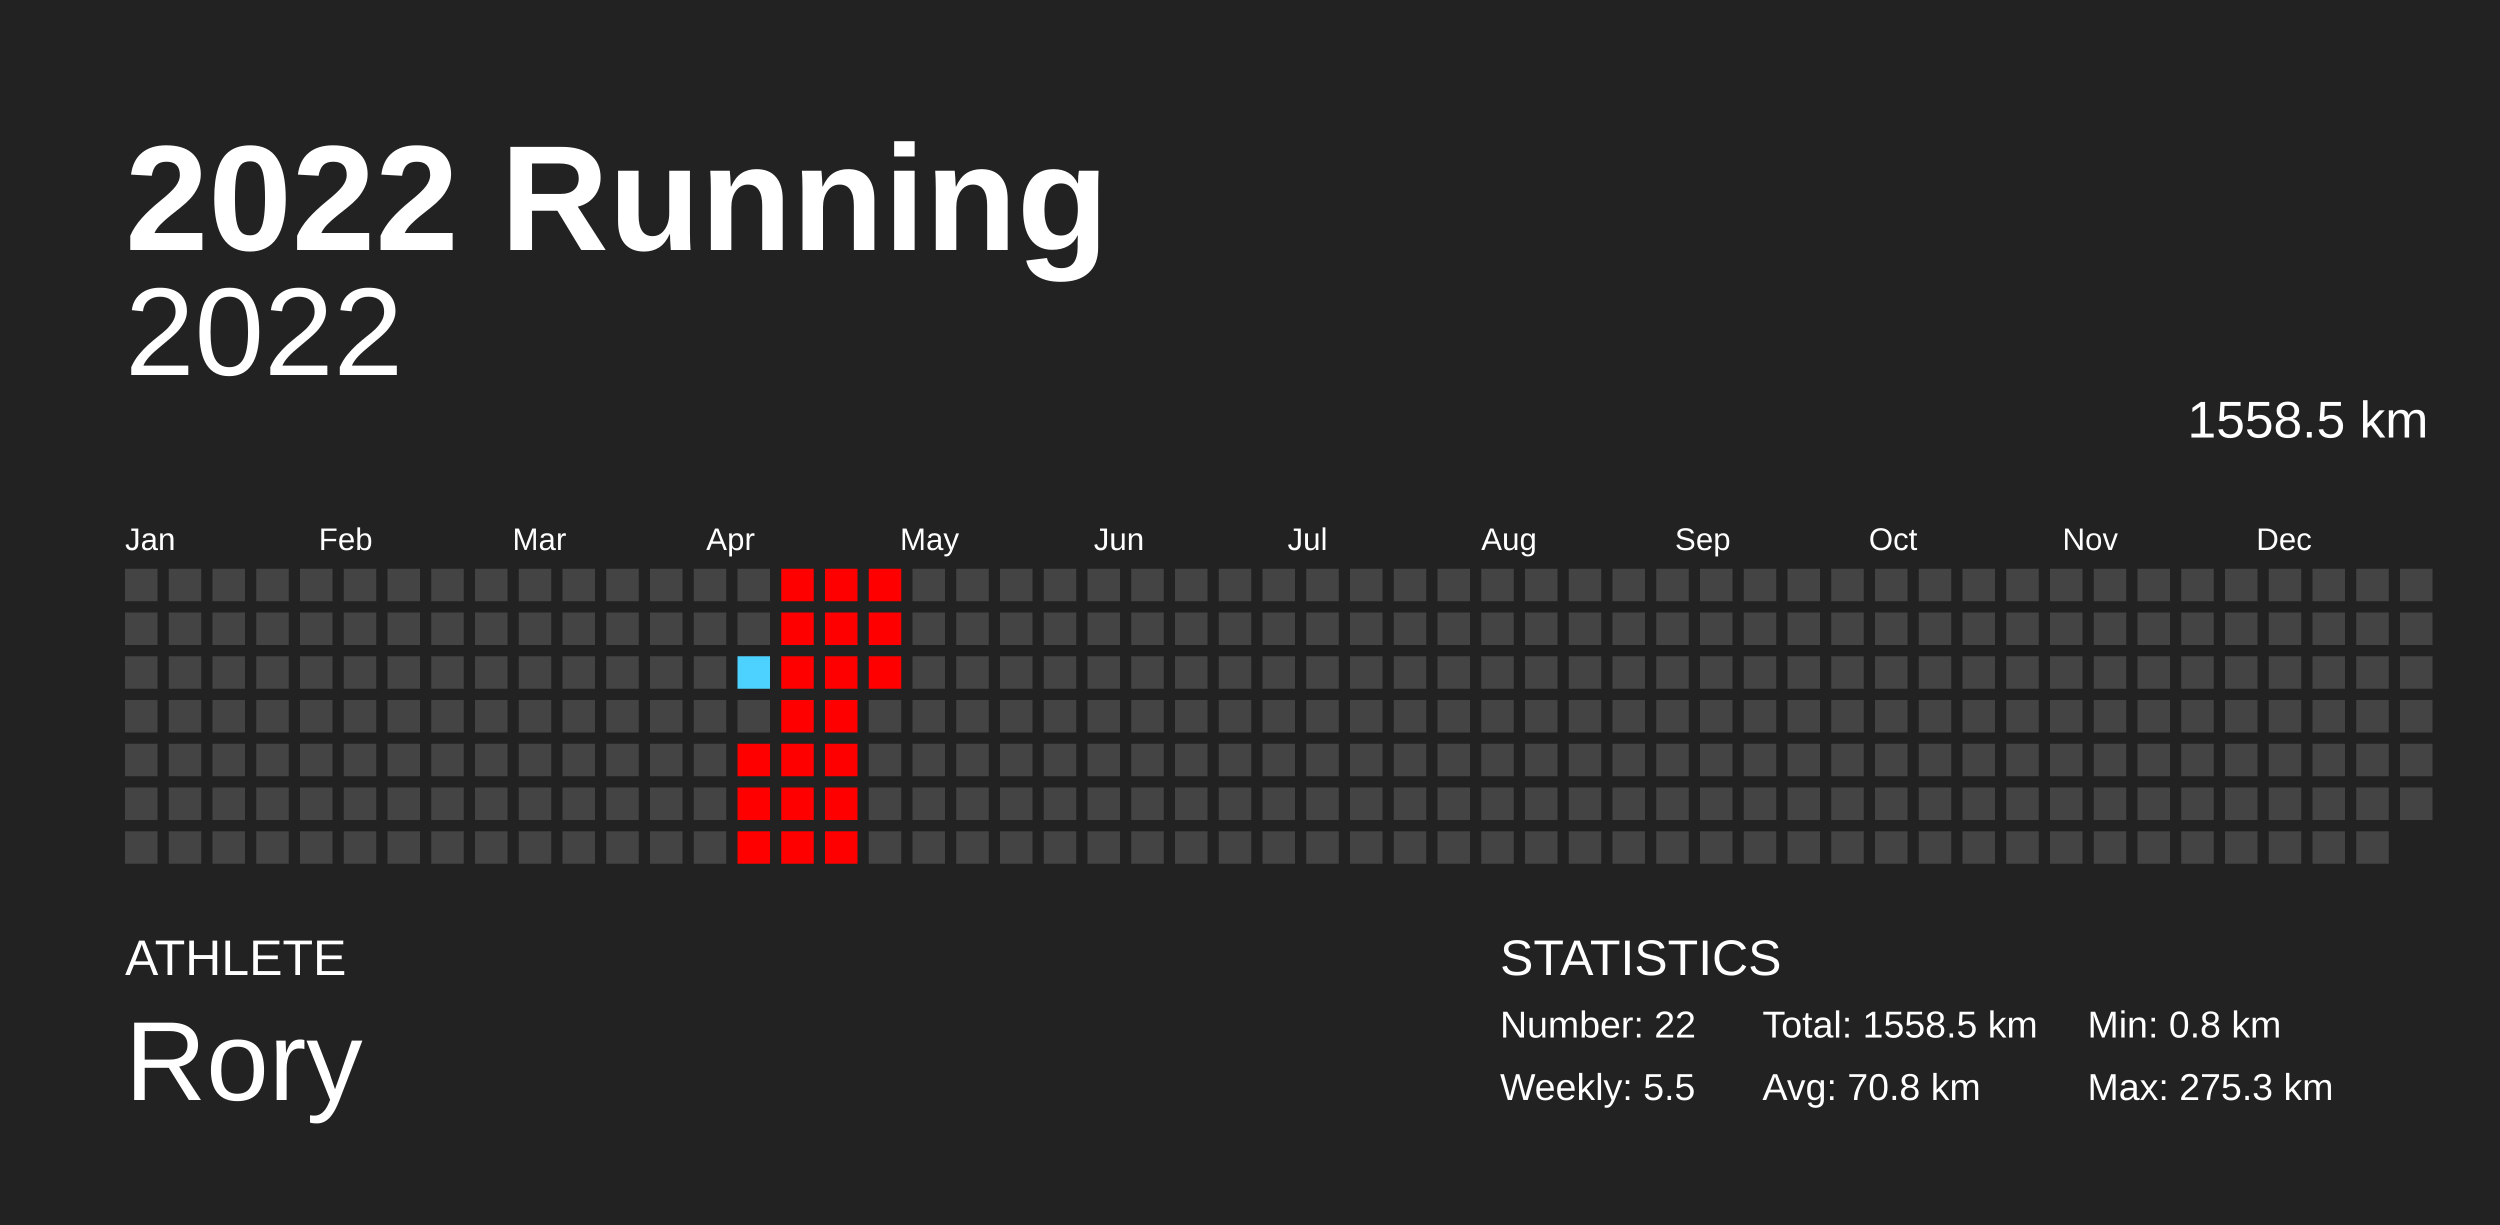
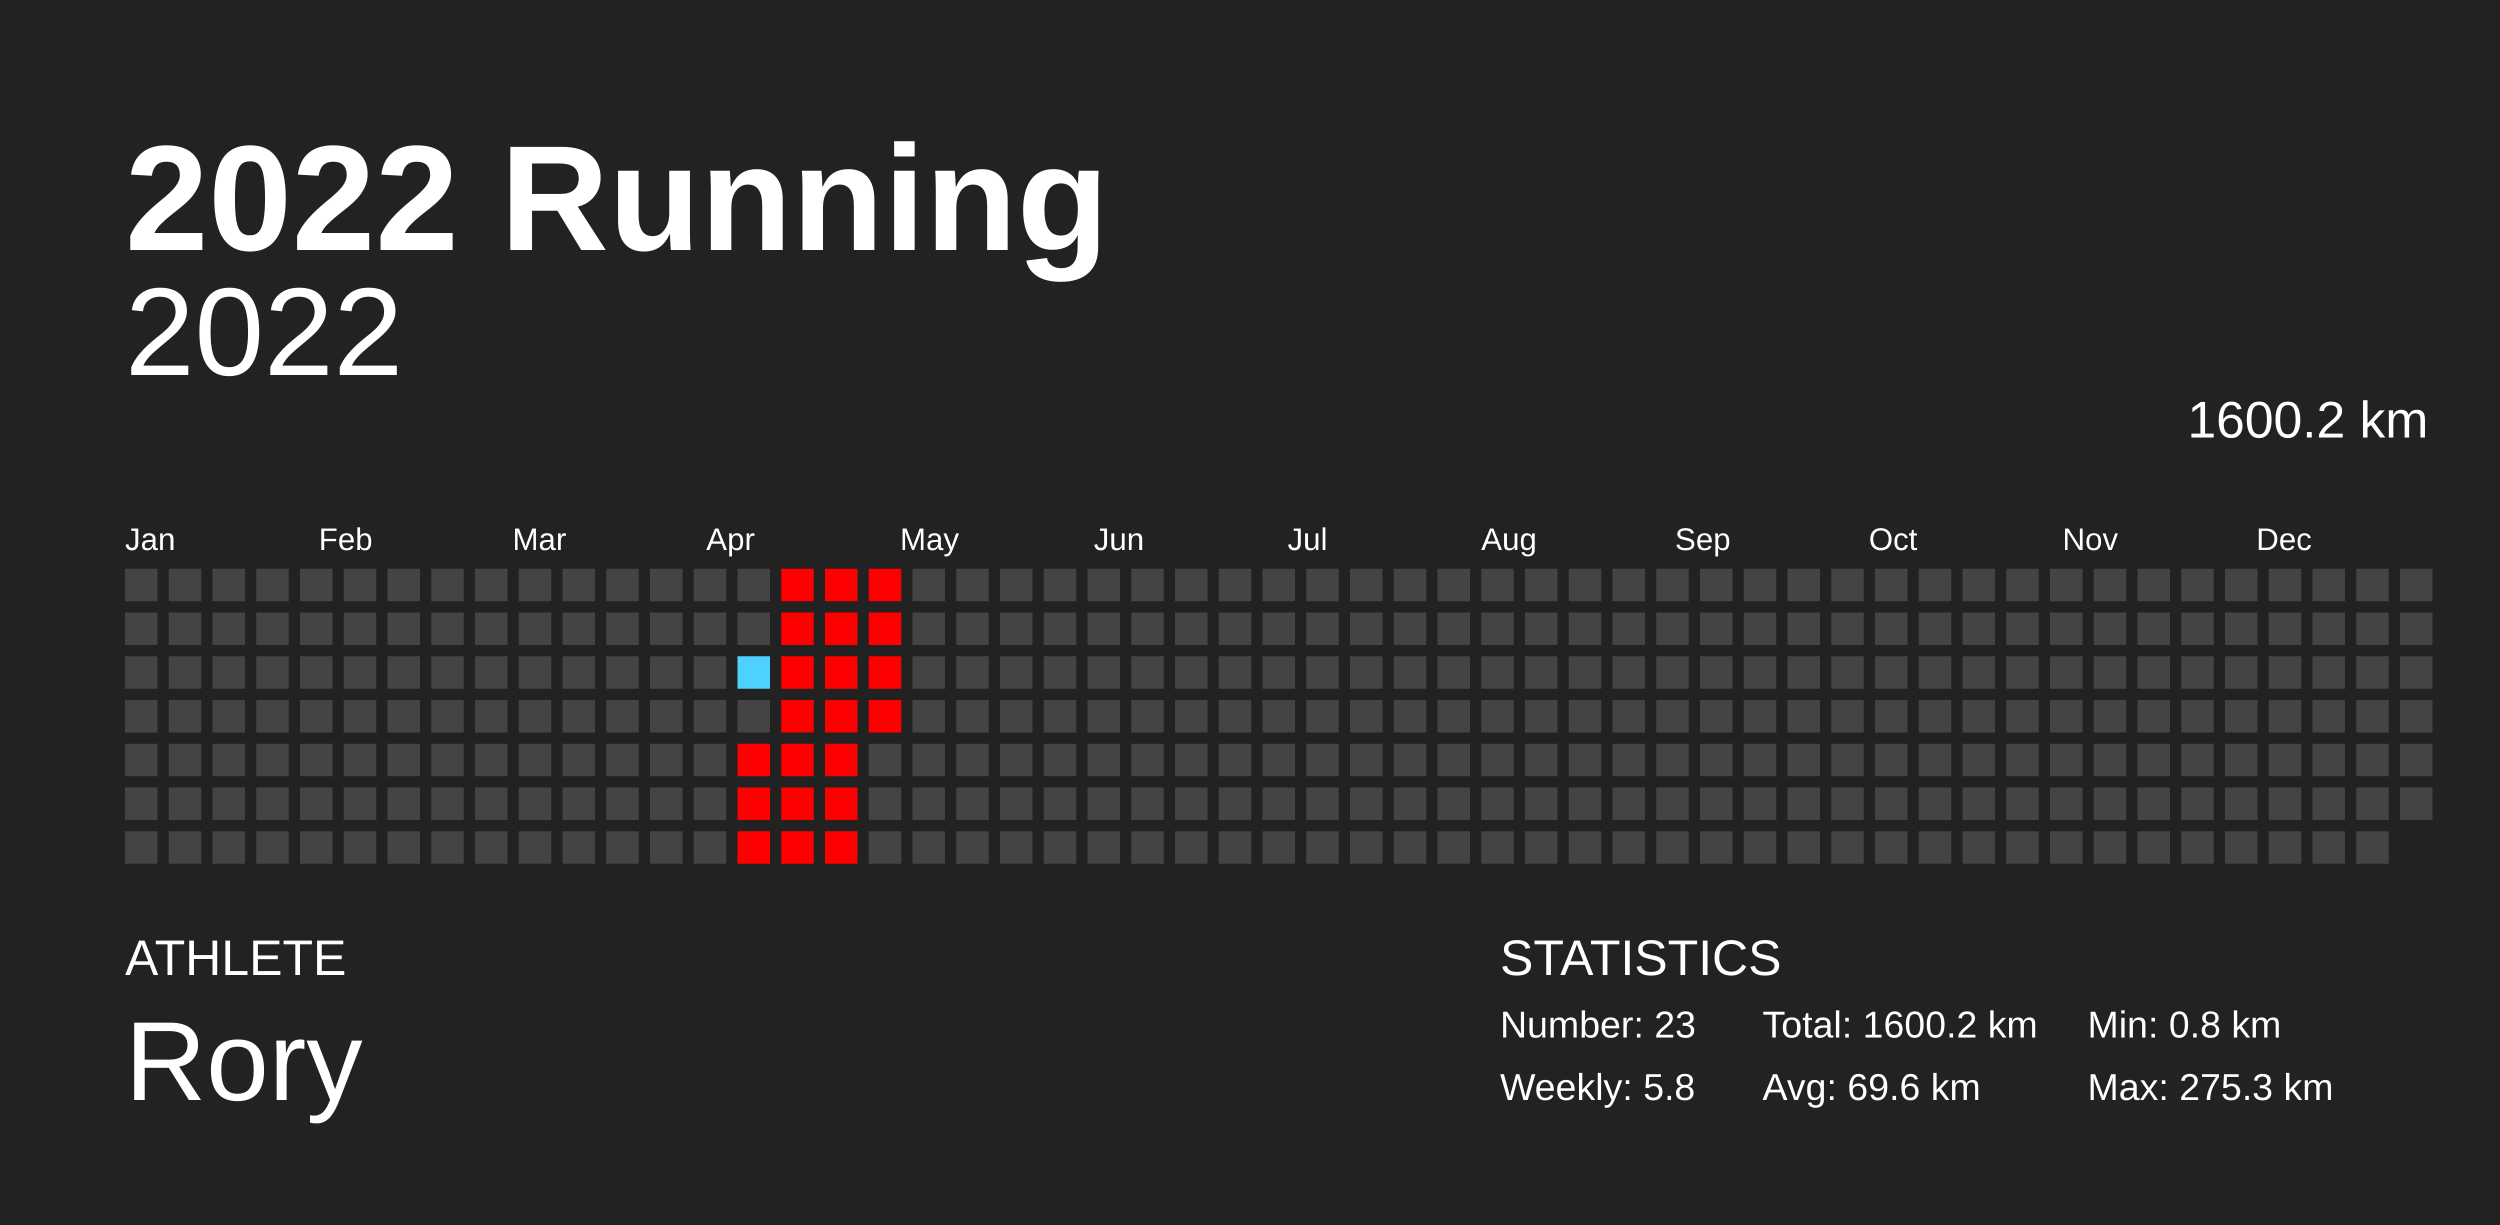
<svg xmlns="http://www.w3.org/2000/svg" baseProfile="full" height="98mm" version="1.1" viewBox="0,0,200,98" width="200mm">
  <defs />
  <rect fill="#222222" height="98" width="200" x="0" y="0" />
  <text fill="#FFFFFF" style="font-size:12px; font-family:Arial; font-weight:bold;" x="10" y="20">2022 Running</text>
  <text fill="#FFFFFF" style="font-size:4px; font-family:Arial" x="10" y="78">ATHLETE</text>
  <text fill="#FFFFFF" style="font-size:9px; font-family:Arial" x="10" y="88">Rory</text>
  <text fill="#FFFFFF" style="font-size:4px; font-family:Arial" x="120" y="78">STATISTICS</text>
-   <text fill="#FFFFFF" style="font-size:3px; font-family:Arial" x="120" y="83">Number: 22</text>
-   <text fill="#FFFFFF" style="font-size:3px; font-family:Arial" x="120" y="88">Weekly: 5.5</text>
-   <text fill="#FFFFFF" style="font-size:3px; font-family:Arial" x="141" y="83">Total: 1558.5 km</text>
-   <text fill="#FFFFFF" style="font-size:3px; font-family:Arial" x="141" y="88">Avg: 70.8 km</text>
+   <text fill="#FFFFFF" style="font-size:3px; font-family:Arial" x="120" y="83">Number: 23</text>
+   <text fill="#FFFFFF" style="font-size:3px; font-family:Arial" x="120" y="88">Weekly: 5.8</text>
+   <text fill="#FFFFFF" style="font-size:3px; font-family:Arial" x="141" y="83">Total: 1600.2 km</text>
+   <text fill="#FFFFFF" style="font-size:3px; font-family:Arial" x="141" y="88">Avg: 69.6 km</text>
  <text fill="#FFFFFF" style="font-size:3px; font-family:Arial" x="167" y="83">Min: 0.8 km</text>
  <text fill="#FFFFFF" style="font-size:3px; font-family:Arial" x="167" y="88">Max: 275.3 km</text>
  <text alignment-baseline="hanging" fill="#FFFFFF" style="font-size:10.0px; font-family:Arial;" x="10" y="30">2022</text>
-   <text alignment-baseline="hanging" fill="#FFFFFF" style="font-size:4.125px; font-family:Arial;" x="175" y="35">1558.5 km</text>
+   <text alignment-baseline="hanging" fill="#FFFFFF" style="font-size:4.125px; font-family:Arial;" x="175" y="35">1600.2 km</text>
  <text fill="#FFFFFF" style="font-size:2.5px; font-family:Arial" x="10.0" y="44">Jan</text>
  <text fill="#FFFFFF" style="font-size:2.5px; font-family:Arial" x="25.5" y="44">Feb</text>
  <text fill="#FFFFFF" style="font-size:2.5px; font-family:Arial" x="41.0" y="44">Mar</text>
  <text fill="#FFFFFF" style="font-size:2.5px; font-family:Arial" x="56.5" y="44">Apr</text>
  <text fill="#FFFFFF" style="font-size:2.5px; font-family:Arial" x="72.0" y="44">May</text>
  <text fill="#FFFFFF" style="font-size:2.5px; font-family:Arial" x="87.5" y="44">Jun</text>
  <text fill="#FFFFFF" style="font-size:2.5px; font-family:Arial" x="103.0" y="44">Jul</text>
  <text fill="#FFFFFF" style="font-size:2.5px; font-family:Arial" x="118.5" y="44">Aug</text>
  <text fill="#FFFFFF" style="font-size:2.5px; font-family:Arial" x="134.0" y="44">Sep</text>
  <text fill="#FFFFFF" style="font-size:2.5px; font-family:Arial" x="149.5" y="44">Oct</text>
  <text fill="#FFFFFF" style="font-size:2.5px; font-family:Arial" x="165.0" y="44">Nov</text>
  <text fill="#FFFFFF" style="font-size:2.5px; font-family:Arial" x="180.5" y="44">Dec</text>
  <rect fill="#444444" height="2.6" width="2.6" x="10.0" y="45.5" />
  <rect fill="#444444" height="2.6" width="2.6" x="10.0" y="49.0" />
  <rect fill="#444444" height="2.6" width="2.6" x="10.0" y="52.5" />
  <rect fill="#444444" height="2.6" width="2.6" x="10.0" y="56.0" />
  <rect fill="#444444" height="2.6" width="2.6" x="10.0" y="59.5" />
  <rect fill="#444444" height="2.6" width="2.6" x="10.0" y="63.0" />
  <rect fill="#444444" height="2.6" width="2.6" x="10.0" y="66.5" />
  <rect fill="#444444" height="2.6" width="2.6" x="13.5" y="45.5" />
  <rect fill="#444444" height="2.6" width="2.6" x="13.5" y="49.0" />
  <rect fill="#444444" height="2.6" width="2.6" x="13.5" y="52.5" />
  <rect fill="#444444" height="2.6" width="2.6" x="13.5" y="56.0" />
  <rect fill="#444444" height="2.6" width="2.6" x="13.5" y="59.5" />
  <rect fill="#444444" height="2.6" width="2.6" x="13.5" y="63.0" />
  <rect fill="#444444" height="2.6" width="2.6" x="13.5" y="66.5" />
  <rect fill="#444444" height="2.6" width="2.6" x="17.0" y="45.5" />
  <rect fill="#444444" height="2.6" width="2.6" x="17.0" y="49.0" />
  <rect fill="#444444" height="2.6" width="2.6" x="17.0" y="52.5" />
  <rect fill="#444444" height="2.6" width="2.6" x="17.0" y="56.0" />
  <rect fill="#444444" height="2.6" width="2.6" x="17.0" y="59.5" />
  <rect fill="#444444" height="2.6" width="2.6" x="17.0" y="63.0" />
  <rect fill="#444444" height="2.6" width="2.6" x="17.0" y="66.5" />
  <rect fill="#444444" height="2.6" width="2.6" x="20.5" y="45.5" />
  <rect fill="#444444" height="2.6" width="2.6" x="20.5" y="49.0" />
  <rect fill="#444444" height="2.6" width="2.6" x="20.5" y="52.5" />
  <rect fill="#444444" height="2.6" width="2.6" x="20.5" y="56.0" />
  <rect fill="#444444" height="2.6" width="2.6" x="20.5" y="59.5" />
  <rect fill="#444444" height="2.6" width="2.6" x="20.5" y="63.0" />
  <rect fill="#444444" height="2.6" width="2.6" x="20.5" y="66.5" />
  <rect fill="#444444" height="2.6" width="2.6" x="24.0" y="45.5" />
  <rect fill="#444444" height="2.6" width="2.6" x="24.0" y="49.0" />
  <rect fill="#444444" height="2.6" width="2.6" x="24.0" y="52.5" />
  <rect fill="#444444" height="2.6" width="2.6" x="24.0" y="56.0" />
  <rect fill="#444444" height="2.6" width="2.6" x="24.0" y="59.5" />
  <rect fill="#444444" height="2.6" width="2.6" x="24.0" y="63.0" />
  <rect fill="#444444" height="2.6" width="2.6" x="24.0" y="66.5" />
  <rect fill="#444444" height="2.6" width="2.6" x="27.5" y="45.5" />
  <rect fill="#444444" height="2.6" width="2.6" x="27.5" y="49.0" />
  <rect fill="#444444" height="2.6" width="2.6" x="27.5" y="52.5" />
  <rect fill="#444444" height="2.6" width="2.6" x="27.5" y="56.0" />
  <rect fill="#444444" height="2.6" width="2.6" x="27.5" y="59.5" />
  <rect fill="#444444" height="2.6" width="2.6" x="27.5" y="63.0" />
  <rect fill="#444444" height="2.6" width="2.6" x="27.5" y="66.5" />
  <rect fill="#444444" height="2.6" width="2.6" x="31.0" y="45.5" />
  <rect fill="#444444" height="2.6" width="2.6" x="31.0" y="49.0" />
  <rect fill="#444444" height="2.6" width="2.6" x="31.0" y="52.5" />
  <rect fill="#444444" height="2.6" width="2.6" x="31.0" y="56.0" />
  <rect fill="#444444" height="2.6" width="2.6" x="31.0" y="59.5" />
  <rect fill="#444444" height="2.6" width="2.6" x="31.0" y="63.0" />
  <rect fill="#444444" height="2.6" width="2.6" x="31.0" y="66.5" />
  <rect fill="#444444" height="2.6" width="2.6" x="34.5" y="45.5" />
  <rect fill="#444444" height="2.6" width="2.6" x="34.5" y="49.0" />
  <rect fill="#444444" height="2.6" width="2.6" x="34.5" y="52.5" />
  <rect fill="#444444" height="2.6" width="2.6" x="34.5" y="56.0" />
  <rect fill="#444444" height="2.6" width="2.6" x="34.5" y="59.5" />
  <rect fill="#444444" height="2.6" width="2.6" x="34.5" y="63.0" />
  <rect fill="#444444" height="2.6" width="2.6" x="34.5" y="66.5" />
  <rect fill="#444444" height="2.6" width="2.6" x="38.0" y="45.5" />
  <rect fill="#444444" height="2.6" width="2.6" x="38.0" y="49.0" />
  <rect fill="#444444" height="2.6" width="2.6" x="38.0" y="52.5" />
  <rect fill="#444444" height="2.6" width="2.6" x="38.0" y="56.0" />
  <rect fill="#444444" height="2.6" width="2.6" x="38.0" y="59.5" />
  <rect fill="#444444" height="2.6" width="2.6" x="38.0" y="63.0" />
  <rect fill="#444444" height="2.6" width="2.6" x="38.0" y="66.5" />
  <rect fill="#444444" height="2.6" width="2.6" x="41.5" y="45.5" />
  <rect fill="#444444" height="2.6" width="2.6" x="41.5" y="49.0" />
  <rect fill="#444444" height="2.6" width="2.6" x="41.5" y="52.5" />
  <rect fill="#444444" height="2.6" width="2.6" x="41.5" y="56.0" />
  <rect fill="#444444" height="2.6" width="2.6" x="41.5" y="59.5" />
  <rect fill="#444444" height="2.6" width="2.6" x="41.5" y="63.0" />
  <rect fill="#444444" height="2.6" width="2.6" x="41.5" y="66.5" />
  <rect fill="#444444" height="2.6" width="2.6" x="45.0" y="45.5" />
  <rect fill="#444444" height="2.6" width="2.6" x="45.0" y="49.0" />
  <rect fill="#444444" height="2.6" width="2.6" x="45.0" y="52.5" />
  <rect fill="#444444" height="2.6" width="2.6" x="45.0" y="56.0" />
  <rect fill="#444444" height="2.6" width="2.6" x="45.0" y="59.5" />
  <rect fill="#444444" height="2.6" width="2.6" x="45.0" y="63.0" />
  <rect fill="#444444" height="2.6" width="2.6" x="45.0" y="66.5" />
  <rect fill="#444444" height="2.6" width="2.6" x="48.5" y="45.5" />
  <rect fill="#444444" height="2.6" width="2.6" x="48.5" y="49.0" />
  <rect fill="#444444" height="2.6" width="2.6" x="48.5" y="52.5" />
  <rect fill="#444444" height="2.6" width="2.6" x="48.5" y="56.0" />
  <rect fill="#444444" height="2.6" width="2.6" x="48.5" y="59.5" />
  <rect fill="#444444" height="2.6" width="2.6" x="48.5" y="63.0" />
  <rect fill="#444444" height="2.6" width="2.6" x="48.5" y="66.5" />
  <rect fill="#444444" height="2.6" width="2.6" x="52.0" y="45.5" />
  <rect fill="#444444" height="2.6" width="2.6" x="52.0" y="49.0" />
  <rect fill="#444444" height="2.6" width="2.6" x="52.0" y="52.5" />
  <rect fill="#444444" height="2.6" width="2.6" x="52.0" y="56.0" />
  <rect fill="#444444" height="2.6" width="2.6" x="52.0" y="59.5" />
  <rect fill="#444444" height="2.6" width="2.6" x="52.0" y="63.0" />
  <rect fill="#444444" height="2.6" width="2.6" x="52.0" y="66.5" />
  <rect fill="#444444" height="2.6" width="2.6" x="55.5" y="45.5" />
  <rect fill="#444444" height="2.6" width="2.6" x="55.5" y="49.0" />
  <rect fill="#444444" height="2.6" width="2.6" x="55.5" y="52.5" />
  <rect fill="#444444" height="2.6" width="2.6" x="55.5" y="56.0" />
  <rect fill="#444444" height="2.6" width="2.6" x="55.5" y="59.5" />
  <rect fill="#444444" height="2.6" width="2.6" x="55.5" y="63.0" />
  <rect fill="#444444" height="2.6" width="2.6" x="55.5" y="66.5" />
  <rect fill="#444444" height="2.6" width="2.6" x="59.0" y="45.5" />
  <rect fill="#444444" height="2.6" width="2.6" x="59.0" y="49.0" />
  <rect fill="#4dd2ff" height="2.6" width="2.6" x="59.0" y="52.5" />
  <rect fill="#444444" height="2.6" width="2.6" x="59.0" y="56.0" />
  <rect fill="red" height="2.6" width="2.6" x="59.0" y="59.5" />
  <rect fill="red" height="2.6" width="2.6" x="59.0" y="63.0" />
  <rect fill="red" height="2.6" width="2.6" x="59.0" y="66.5" />
  <rect fill="red" height="2.6" width="2.6" x="62.5" y="45.5" />
  <rect fill="red" height="2.6" width="2.6" x="62.5" y="49.0" />
  <rect fill="red" height="2.6" width="2.6" x="62.5" y="52.5" />
  <rect fill="red" height="2.6" width="2.6" x="62.5" y="56.0" />
  <rect fill="red" height="2.6" width="2.6" x="62.5" y="59.5" />
  <rect fill="red" height="2.6" width="2.6" x="62.5" y="63.0" />
  <rect fill="red" height="2.6" width="2.6" x="62.5" y="66.5" />
  <rect fill="red" height="2.6" width="2.6" x="66.0" y="45.5" />
  <rect fill="red" height="2.6" width="2.6" x="66.0" y="49.0" />
  <rect fill="red" height="2.6" width="2.6" x="66.0" y="52.5" />
  <rect fill="red" height="2.6" width="2.6" x="66.0" y="56.0" />
  <rect fill="red" height="2.6" width="2.6" x="66.0" y="59.5" />
  <rect fill="red" height="2.6" width="2.6" x="66.0" y="63.0" />
  <rect fill="red" height="2.6" width="2.6" x="66.0" y="66.5" />
  <rect fill="red" height="2.6" width="2.6" x="69.5" y="45.5" />
  <rect fill="red" height="2.6" width="2.6" x="69.5" y="49.0" />
  <rect fill="red" height="2.6" width="2.6" x="69.5" y="52.5" />
-   <rect fill="#444444" height="2.6" width="2.6" x="69.5" y="56.0" />
+   <rect fill="red" height="2.6" width="2.6" x="69.5" y="56.0" />
  <rect fill="#444444" height="2.6" width="2.6" x="69.5" y="59.5" />
  <rect fill="#444444" height="2.6" width="2.6" x="69.5" y="63.0" />
  <rect fill="#444444" height="2.6" width="2.6" x="69.5" y="66.5" />
  <rect fill="#444444" height="2.6" width="2.6" x="73.0" y="45.5" />
  <rect fill="#444444" height="2.6" width="2.6" x="73.0" y="49.0" />
  <rect fill="#444444" height="2.6" width="2.6" x="73.0" y="52.5" />
  <rect fill="#444444" height="2.6" width="2.6" x="73.0" y="56.0" />
  <rect fill="#444444" height="2.6" width="2.6" x="73.0" y="59.5" />
  <rect fill="#444444" height="2.6" width="2.6" x="73.0" y="63.0" />
  <rect fill="#444444" height="2.6" width="2.6" x="73.0" y="66.5" />
  <rect fill="#444444" height="2.6" width="2.6" x="76.5" y="45.5" />
  <rect fill="#444444" height="2.6" width="2.6" x="76.5" y="49.0" />
  <rect fill="#444444" height="2.6" width="2.6" x="76.5" y="52.5" />
  <rect fill="#444444" height="2.6" width="2.6" x="76.5" y="56.0" />
  <rect fill="#444444" height="2.6" width="2.6" x="76.5" y="59.5" />
  <rect fill="#444444" height="2.6" width="2.6" x="76.5" y="63.0" />
  <rect fill="#444444" height="2.6" width="2.6" x="76.5" y="66.5" />
  <rect fill="#444444" height="2.6" width="2.6" x="80.0" y="45.5" />
  <rect fill="#444444" height="2.6" width="2.6" x="80.0" y="49.0" />
  <rect fill="#444444" height="2.6" width="2.6" x="80.0" y="52.5" />
  <rect fill="#444444" height="2.6" width="2.6" x="80.0" y="56.0" />
  <rect fill="#444444" height="2.6" width="2.6" x="80.0" y="59.5" />
  <rect fill="#444444" height="2.6" width="2.6" x="80.0" y="63.0" />
  <rect fill="#444444" height="2.6" width="2.6" x="80.0" y="66.5" />
  <rect fill="#444444" height="2.6" width="2.6" x="83.5" y="45.5" />
  <rect fill="#444444" height="2.6" width="2.6" x="83.5" y="49.0" />
  <rect fill="#444444" height="2.6" width="2.6" x="83.5" y="52.5" />
  <rect fill="#444444" height="2.6" width="2.6" x="83.5" y="56.0" />
  <rect fill="#444444" height="2.6" width="2.6" x="83.5" y="59.5" />
  <rect fill="#444444" height="2.6" width="2.6" x="83.5" y="63.0" />
  <rect fill="#444444" height="2.6" width="2.6" x="83.5" y="66.5" />
  <rect fill="#444444" height="2.6" width="2.6" x="87.0" y="45.5" />
  <rect fill="#444444" height="2.6" width="2.6" x="87.0" y="49.0" />
  <rect fill="#444444" height="2.6" width="2.6" x="87.0" y="52.5" />
  <rect fill="#444444" height="2.6" width="2.6" x="87.0" y="56.0" />
  <rect fill="#444444" height="2.6" width="2.6" x="87.0" y="59.5" />
  <rect fill="#444444" height="2.6" width="2.6" x="87.0" y="63.0" />
  <rect fill="#444444" height="2.6" width="2.6" x="87.0" y="66.5" />
  <rect fill="#444444" height="2.6" width="2.6" x="90.5" y="45.5" />
  <rect fill="#444444" height="2.6" width="2.6" x="90.5" y="49.0" />
  <rect fill="#444444" height="2.6" width="2.6" x="90.5" y="52.5" />
  <rect fill="#444444" height="2.6" width="2.6" x="90.5" y="56.0" />
  <rect fill="#444444" height="2.6" width="2.6" x="90.5" y="59.5" />
  <rect fill="#444444" height="2.6" width="2.6" x="90.5" y="63.0" />
  <rect fill="#444444" height="2.6" width="2.6" x="90.5" y="66.5" />
  <rect fill="#444444" height="2.6" width="2.6" x="94.0" y="45.5" />
  <rect fill="#444444" height="2.6" width="2.6" x="94.0" y="49.0" />
  <rect fill="#444444" height="2.6" width="2.6" x="94.0" y="52.5" />
  <rect fill="#444444" height="2.6" width="2.6" x="94.0" y="56.0" />
  <rect fill="#444444" height="2.6" width="2.6" x="94.0" y="59.5" />
  <rect fill="#444444" height="2.6" width="2.6" x="94.0" y="63.0" />
  <rect fill="#444444" height="2.6" width="2.6" x="94.0" y="66.5" />
  <rect fill="#444444" height="2.6" width="2.6" x="97.5" y="45.5" />
  <rect fill="#444444" height="2.6" width="2.6" x="97.5" y="49.0" />
  <rect fill="#444444" height="2.6" width="2.6" x="97.5" y="52.5" />
  <rect fill="#444444" height="2.6" width="2.6" x="97.5" y="56.0" />
  <rect fill="#444444" height="2.6" width="2.6" x="97.5" y="59.5" />
  <rect fill="#444444" height="2.6" width="2.6" x="97.5" y="63.0" />
  <rect fill="#444444" height="2.6" width="2.6" x="97.5" y="66.5" />
  <rect fill="#444444" height="2.6" width="2.6" x="101.0" y="45.5" />
  <rect fill="#444444" height="2.6" width="2.6" x="101.0" y="49.0" />
  <rect fill="#444444" height="2.6" width="2.6" x="101.0" y="52.5" />
  <rect fill="#444444" height="2.6" width="2.6" x="101.0" y="56.0" />
  <rect fill="#444444" height="2.6" width="2.6" x="101.0" y="59.5" />
  <rect fill="#444444" height="2.6" width="2.6" x="101.0" y="63.0" />
  <rect fill="#444444" height="2.6" width="2.6" x="101.0" y="66.5" />
  <rect fill="#444444" height="2.6" width="2.6" x="104.5" y="45.5" />
  <rect fill="#444444" height="2.6" width="2.6" x="104.5" y="49.0" />
  <rect fill="#444444" height="2.6" width="2.6" x="104.5" y="52.5" />
  <rect fill="#444444" height="2.6" width="2.6" x="104.5" y="56.0" />
  <rect fill="#444444" height="2.6" width="2.6" x="104.5" y="59.5" />
  <rect fill="#444444" height="2.6" width="2.6" x="104.5" y="63.0" />
  <rect fill="#444444" height="2.6" width="2.6" x="104.5" y="66.5" />
  <rect fill="#444444" height="2.6" width="2.6" x="108.0" y="45.5" />
  <rect fill="#444444" height="2.6" width="2.6" x="108.0" y="49.0" />
  <rect fill="#444444" height="2.6" width="2.6" x="108.0" y="52.5" />
  <rect fill="#444444" height="2.6" width="2.6" x="108.0" y="56.0" />
  <rect fill="#444444" height="2.6" width="2.6" x="108.0" y="59.5" />
  <rect fill="#444444" height="2.6" width="2.6" x="108.0" y="63.0" />
  <rect fill="#444444" height="2.6" width="2.6" x="108.0" y="66.5" />
  <rect fill="#444444" height="2.6" width="2.6" x="111.5" y="45.5" />
  <rect fill="#444444" height="2.6" width="2.6" x="111.5" y="49.0" />
  <rect fill="#444444" height="2.6" width="2.6" x="111.5" y="52.5" />
  <rect fill="#444444" height="2.6" width="2.6" x="111.5" y="56.0" />
  <rect fill="#444444" height="2.6" width="2.6" x="111.5" y="59.5" />
  <rect fill="#444444" height="2.6" width="2.6" x="111.5" y="63.0" />
  <rect fill="#444444" height="2.6" width="2.6" x="111.5" y="66.5" />
  <rect fill="#444444" height="2.6" width="2.6" x="115.0" y="45.5" />
  <rect fill="#444444" height="2.6" width="2.6" x="115.0" y="49.0" />
  <rect fill="#444444" height="2.6" width="2.6" x="115.0" y="52.5" />
  <rect fill="#444444" height="2.6" width="2.6" x="115.0" y="56.0" />
  <rect fill="#444444" height="2.6" width="2.6" x="115.0" y="59.5" />
  <rect fill="#444444" height="2.6" width="2.6" x="115.0" y="63.0" />
  <rect fill="#444444" height="2.6" width="2.6" x="115.0" y="66.5" />
  <rect fill="#444444" height="2.6" width="2.6" x="118.5" y="45.5" />
  <rect fill="#444444" height="2.6" width="2.6" x="118.5" y="49.0" />
  <rect fill="#444444" height="2.6" width="2.6" x="118.5" y="52.5" />
  <rect fill="#444444" height="2.6" width="2.6" x="118.5" y="56.0" />
  <rect fill="#444444" height="2.6" width="2.6" x="118.5" y="59.5" />
  <rect fill="#444444" height="2.6" width="2.6" x="118.5" y="63.0" />
  <rect fill="#444444" height="2.6" width="2.6" x="118.5" y="66.5" />
  <rect fill="#444444" height="2.6" width="2.6" x="122.0" y="45.5" />
  <rect fill="#444444" height="2.6" width="2.6" x="122.0" y="49.0" />
  <rect fill="#444444" height="2.6" width="2.6" x="122.0" y="52.5" />
  <rect fill="#444444" height="2.6" width="2.6" x="122.0" y="56.0" />
  <rect fill="#444444" height="2.6" width="2.6" x="122.0" y="59.5" />
  <rect fill="#444444" height="2.6" width="2.6" x="122.0" y="63.0" />
  <rect fill="#444444" height="2.6" width="2.6" x="122.0" y="66.5" />
  <rect fill="#444444" height="2.6" width="2.6" x="125.5" y="45.5" />
  <rect fill="#444444" height="2.6" width="2.6" x="125.5" y="49.0" />
  <rect fill="#444444" height="2.6" width="2.6" x="125.5" y="52.5" />
  <rect fill="#444444" height="2.6" width="2.6" x="125.5" y="56.0" />
  <rect fill="#444444" height="2.6" width="2.6" x="125.5" y="59.5" />
  <rect fill="#444444" height="2.6" width="2.6" x="125.5" y="63.0" />
  <rect fill="#444444" height="2.6" width="2.6" x="125.5" y="66.5" />
  <rect fill="#444444" height="2.6" width="2.6" x="129.0" y="45.5" />
  <rect fill="#444444" height="2.6" width="2.6" x="129.0" y="49.0" />
  <rect fill="#444444" height="2.6" width="2.6" x="129.0" y="52.5" />
  <rect fill="#444444" height="2.6" width="2.6" x="129.0" y="56.0" />
  <rect fill="#444444" height="2.6" width="2.6" x="129.0" y="59.5" />
  <rect fill="#444444" height="2.6" width="2.6" x="129.0" y="63.0" />
  <rect fill="#444444" height="2.6" width="2.6" x="129.0" y="66.5" />
  <rect fill="#444444" height="2.6" width="2.6" x="132.5" y="45.5" />
  <rect fill="#444444" height="2.6" width="2.6" x="132.5" y="49.0" />
  <rect fill="#444444" height="2.6" width="2.6" x="132.5" y="52.5" />
  <rect fill="#444444" height="2.6" width="2.6" x="132.5" y="56.0" />
  <rect fill="#444444" height="2.6" width="2.6" x="132.5" y="59.5" />
  <rect fill="#444444" height="2.6" width="2.6" x="132.5" y="63.0" />
  <rect fill="#444444" height="2.6" width="2.6" x="132.5" y="66.5" />
  <rect fill="#444444" height="2.6" width="2.6" x="136.0" y="45.5" />
  <rect fill="#444444" height="2.6" width="2.6" x="136.0" y="49.0" />
  <rect fill="#444444" height="2.6" width="2.6" x="136.0" y="52.5" />
  <rect fill="#444444" height="2.6" width="2.6" x="136.0" y="56.0" />
  <rect fill="#444444" height="2.6" width="2.6" x="136.0" y="59.5" />
  <rect fill="#444444" height="2.6" width="2.6" x="136.0" y="63.0" />
  <rect fill="#444444" height="2.6" width="2.6" x="136.0" y="66.5" />
  <rect fill="#444444" height="2.6" width="2.6" x="139.5" y="45.5" />
  <rect fill="#444444" height="2.6" width="2.6" x="139.5" y="49.0" />
  <rect fill="#444444" height="2.6" width="2.6" x="139.5" y="52.5" />
  <rect fill="#444444" height="2.6" width="2.6" x="139.5" y="56.0" />
  <rect fill="#444444" height="2.6" width="2.6" x="139.5" y="59.5" />
  <rect fill="#444444" height="2.6" width="2.6" x="139.5" y="63.0" />
  <rect fill="#444444" height="2.6" width="2.6" x="139.5" y="66.5" />
  <rect fill="#444444" height="2.6" width="2.6" x="143.0" y="45.5" />
  <rect fill="#444444" height="2.6" width="2.6" x="143.0" y="49.0" />
  <rect fill="#444444" height="2.6" width="2.6" x="143.0" y="52.5" />
  <rect fill="#444444" height="2.6" width="2.6" x="143.0" y="56.0" />
  <rect fill="#444444" height="2.6" width="2.6" x="143.0" y="59.5" />
  <rect fill="#444444" height="2.6" width="2.6" x="143.0" y="63.0" />
  <rect fill="#444444" height="2.6" width="2.6" x="143.0" y="66.5" />
  <rect fill="#444444" height="2.6" width="2.6" x="146.5" y="45.5" />
  <rect fill="#444444" height="2.6" width="2.6" x="146.5" y="49.0" />
  <rect fill="#444444" height="2.6" width="2.6" x="146.5" y="52.5" />
  <rect fill="#444444" height="2.6" width="2.6" x="146.5" y="56.0" />
  <rect fill="#444444" height="2.6" width="2.6" x="146.5" y="59.5" />
  <rect fill="#444444" height="2.6" width="2.6" x="146.5" y="63.0" />
  <rect fill="#444444" height="2.6" width="2.6" x="146.5" y="66.5" />
  <rect fill="#444444" height="2.6" width="2.6" x="150.0" y="45.5" />
  <rect fill="#444444" height="2.6" width="2.6" x="150.0" y="49.0" />
  <rect fill="#444444" height="2.6" width="2.6" x="150.0" y="52.5" />
  <rect fill="#444444" height="2.6" width="2.6" x="150.0" y="56.0" />
  <rect fill="#444444" height="2.6" width="2.6" x="150.0" y="59.5" />
  <rect fill="#444444" height="2.6" width="2.6" x="150.0" y="63.0" />
  <rect fill="#444444" height="2.6" width="2.6" x="150.0" y="66.5" />
  <rect fill="#444444" height="2.6" width="2.6" x="153.5" y="45.5" />
  <rect fill="#444444" height="2.6" width="2.6" x="153.5" y="49.0" />
  <rect fill="#444444" height="2.6" width="2.6" x="153.5" y="52.5" />
  <rect fill="#444444" height="2.6" width="2.6" x="153.5" y="56.0" />
  <rect fill="#444444" height="2.6" width="2.6" x="153.5" y="59.5" />
  <rect fill="#444444" height="2.6" width="2.6" x="153.5" y="63.0" />
  <rect fill="#444444" height="2.6" width="2.6" x="153.5" y="66.5" />
  <rect fill="#444444" height="2.6" width="2.6" x="157.0" y="45.5" />
  <rect fill="#444444" height="2.6" width="2.6" x="157.0" y="49.0" />
  <rect fill="#444444" height="2.6" width="2.6" x="157.0" y="52.5" />
  <rect fill="#444444" height="2.6" width="2.6" x="157.0" y="56.0" />
  <rect fill="#444444" height="2.6" width="2.6" x="157.0" y="59.5" />
  <rect fill="#444444" height="2.6" width="2.6" x="157.0" y="63.0" />
  <rect fill="#444444" height="2.6" width="2.6" x="157.0" y="66.5" />
  <rect fill="#444444" height="2.6" width="2.6" x="160.5" y="45.5" />
  <rect fill="#444444" height="2.6" width="2.6" x="160.5" y="49.0" />
  <rect fill="#444444" height="2.6" width="2.6" x="160.5" y="52.5" />
  <rect fill="#444444" height="2.6" width="2.6" x="160.5" y="56.0" />
  <rect fill="#444444" height="2.6" width="2.6" x="160.5" y="59.5" />
  <rect fill="#444444" height="2.6" width="2.6" x="160.5" y="63.0" />
  <rect fill="#444444" height="2.6" width="2.6" x="160.5" y="66.5" />
  <rect fill="#444444" height="2.6" width="2.6" x="164.0" y="45.5" />
  <rect fill="#444444" height="2.6" width="2.6" x="164.0" y="49.0" />
  <rect fill="#444444" height="2.6" width="2.6" x="164.0" y="52.5" />
  <rect fill="#444444" height="2.6" width="2.6" x="164.0" y="56.0" />
  <rect fill="#444444" height="2.6" width="2.6" x="164.0" y="59.5" />
  <rect fill="#444444" height="2.6" width="2.6" x="164.0" y="63.0" />
  <rect fill="#444444" height="2.6" width="2.6" x="164.0" y="66.5" />
  <rect fill="#444444" height="2.6" width="2.6" x="167.5" y="45.5" />
  <rect fill="#444444" height="2.6" width="2.6" x="167.5" y="49.0" />
  <rect fill="#444444" height="2.6" width="2.6" x="167.5" y="52.5" />
  <rect fill="#444444" height="2.6" width="2.6" x="167.5" y="56.0" />
  <rect fill="#444444" height="2.6" width="2.6" x="167.5" y="59.5" />
  <rect fill="#444444" height="2.6" width="2.6" x="167.5" y="63.0" />
  <rect fill="#444444" height="2.6" width="2.6" x="167.5" y="66.5" />
  <rect fill="#444444" height="2.6" width="2.6" x="171.0" y="45.5" />
  <rect fill="#444444" height="2.6" width="2.6" x="171.0" y="49.0" />
  <rect fill="#444444" height="2.6" width="2.6" x="171.0" y="52.5" />
  <rect fill="#444444" height="2.6" width="2.6" x="171.0" y="56.0" />
  <rect fill="#444444" height="2.6" width="2.6" x="171.0" y="59.5" />
  <rect fill="#444444" height="2.6" width="2.6" x="171.0" y="63.0" />
  <rect fill="#444444" height="2.6" width="2.6" x="171.0" y="66.5" />
  <rect fill="#444444" height="2.6" width="2.6" x="174.5" y="45.5" />
  <rect fill="#444444" height="2.6" width="2.6" x="174.5" y="49.0" />
  <rect fill="#444444" height="2.6" width="2.6" x="174.5" y="52.5" />
  <rect fill="#444444" height="2.6" width="2.6" x="174.5" y="56.0" />
  <rect fill="#444444" height="2.6" width="2.6" x="174.5" y="59.5" />
  <rect fill="#444444" height="2.6" width="2.6" x="174.5" y="63.0" />
  <rect fill="#444444" height="2.6" width="2.6" x="174.5" y="66.5" />
  <rect fill="#444444" height="2.6" width="2.6" x="178.0" y="45.5" />
  <rect fill="#444444" height="2.6" width="2.6" x="178.0" y="49.0" />
  <rect fill="#444444" height="2.6" width="2.6" x="178.0" y="52.5" />
  <rect fill="#444444" height="2.6" width="2.6" x="178.0" y="56.0" />
  <rect fill="#444444" height="2.6" width="2.6" x="178.0" y="59.5" />
  <rect fill="#444444" height="2.6" width="2.6" x="178.0" y="63.0" />
  <rect fill="#444444" height="2.6" width="2.6" x="178.0" y="66.5" />
  <rect fill="#444444" height="2.6" width="2.6" x="181.5" y="45.5" />
  <rect fill="#444444" height="2.6" width="2.6" x="181.5" y="49.0" />
  <rect fill="#444444" height="2.6" width="2.6" x="181.5" y="52.5" />
  <rect fill="#444444" height="2.6" width="2.6" x="181.5" y="56.0" />
  <rect fill="#444444" height="2.6" width="2.6" x="181.5" y="59.5" />
  <rect fill="#444444" height="2.6" width="2.6" x="181.5" y="63.0" />
  <rect fill="#444444" height="2.6" width="2.6" x="181.5" y="66.5" />
  <rect fill="#444444" height="2.6" width="2.6" x="185.0" y="45.5" />
  <rect fill="#444444" height="2.6" width="2.6" x="185.0" y="49.0" />
  <rect fill="#444444" height="2.6" width="2.6" x="185.0" y="52.5" />
  <rect fill="#444444" height="2.6" width="2.6" x="185.0" y="56.0" />
  <rect fill="#444444" height="2.6" width="2.6" x="185.0" y="59.5" />
  <rect fill="#444444" height="2.6" width="2.6" x="185.0" y="63.0" />
  <rect fill="#444444" height="2.6" width="2.6" x="185.0" y="66.5" />
  <rect fill="#444444" height="2.6" width="2.6" x="188.5" y="45.5" />
  <rect fill="#444444" height="2.6" width="2.6" x="188.5" y="49.0" />
  <rect fill="#444444" height="2.6" width="2.6" x="188.5" y="52.5" />
  <rect fill="#444444" height="2.6" width="2.6" x="188.5" y="56.0" />
  <rect fill="#444444" height="2.6" width="2.6" x="188.5" y="59.5" />
  <rect fill="#444444" height="2.6" width="2.6" x="188.5" y="63.0" />
  <rect fill="#444444" height="2.6" width="2.6" x="188.5" y="66.5" />
  <rect fill="#444444" height="2.6" width="2.6" x="192.0" y="45.5" />
  <rect fill="#444444" height="2.6" width="2.6" x="192.0" y="49.0" />
  <rect fill="#444444" height="2.6" width="2.6" x="192.0" y="52.5" />
  <rect fill="#444444" height="2.6" width="2.6" x="192.0" y="56.0" />
  <rect fill="#444444" height="2.6" width="2.6" x="192.0" y="59.5" />
  <rect fill="#444444" height="2.6" width="2.6" x="192.0" y="63.0" />
</svg>
